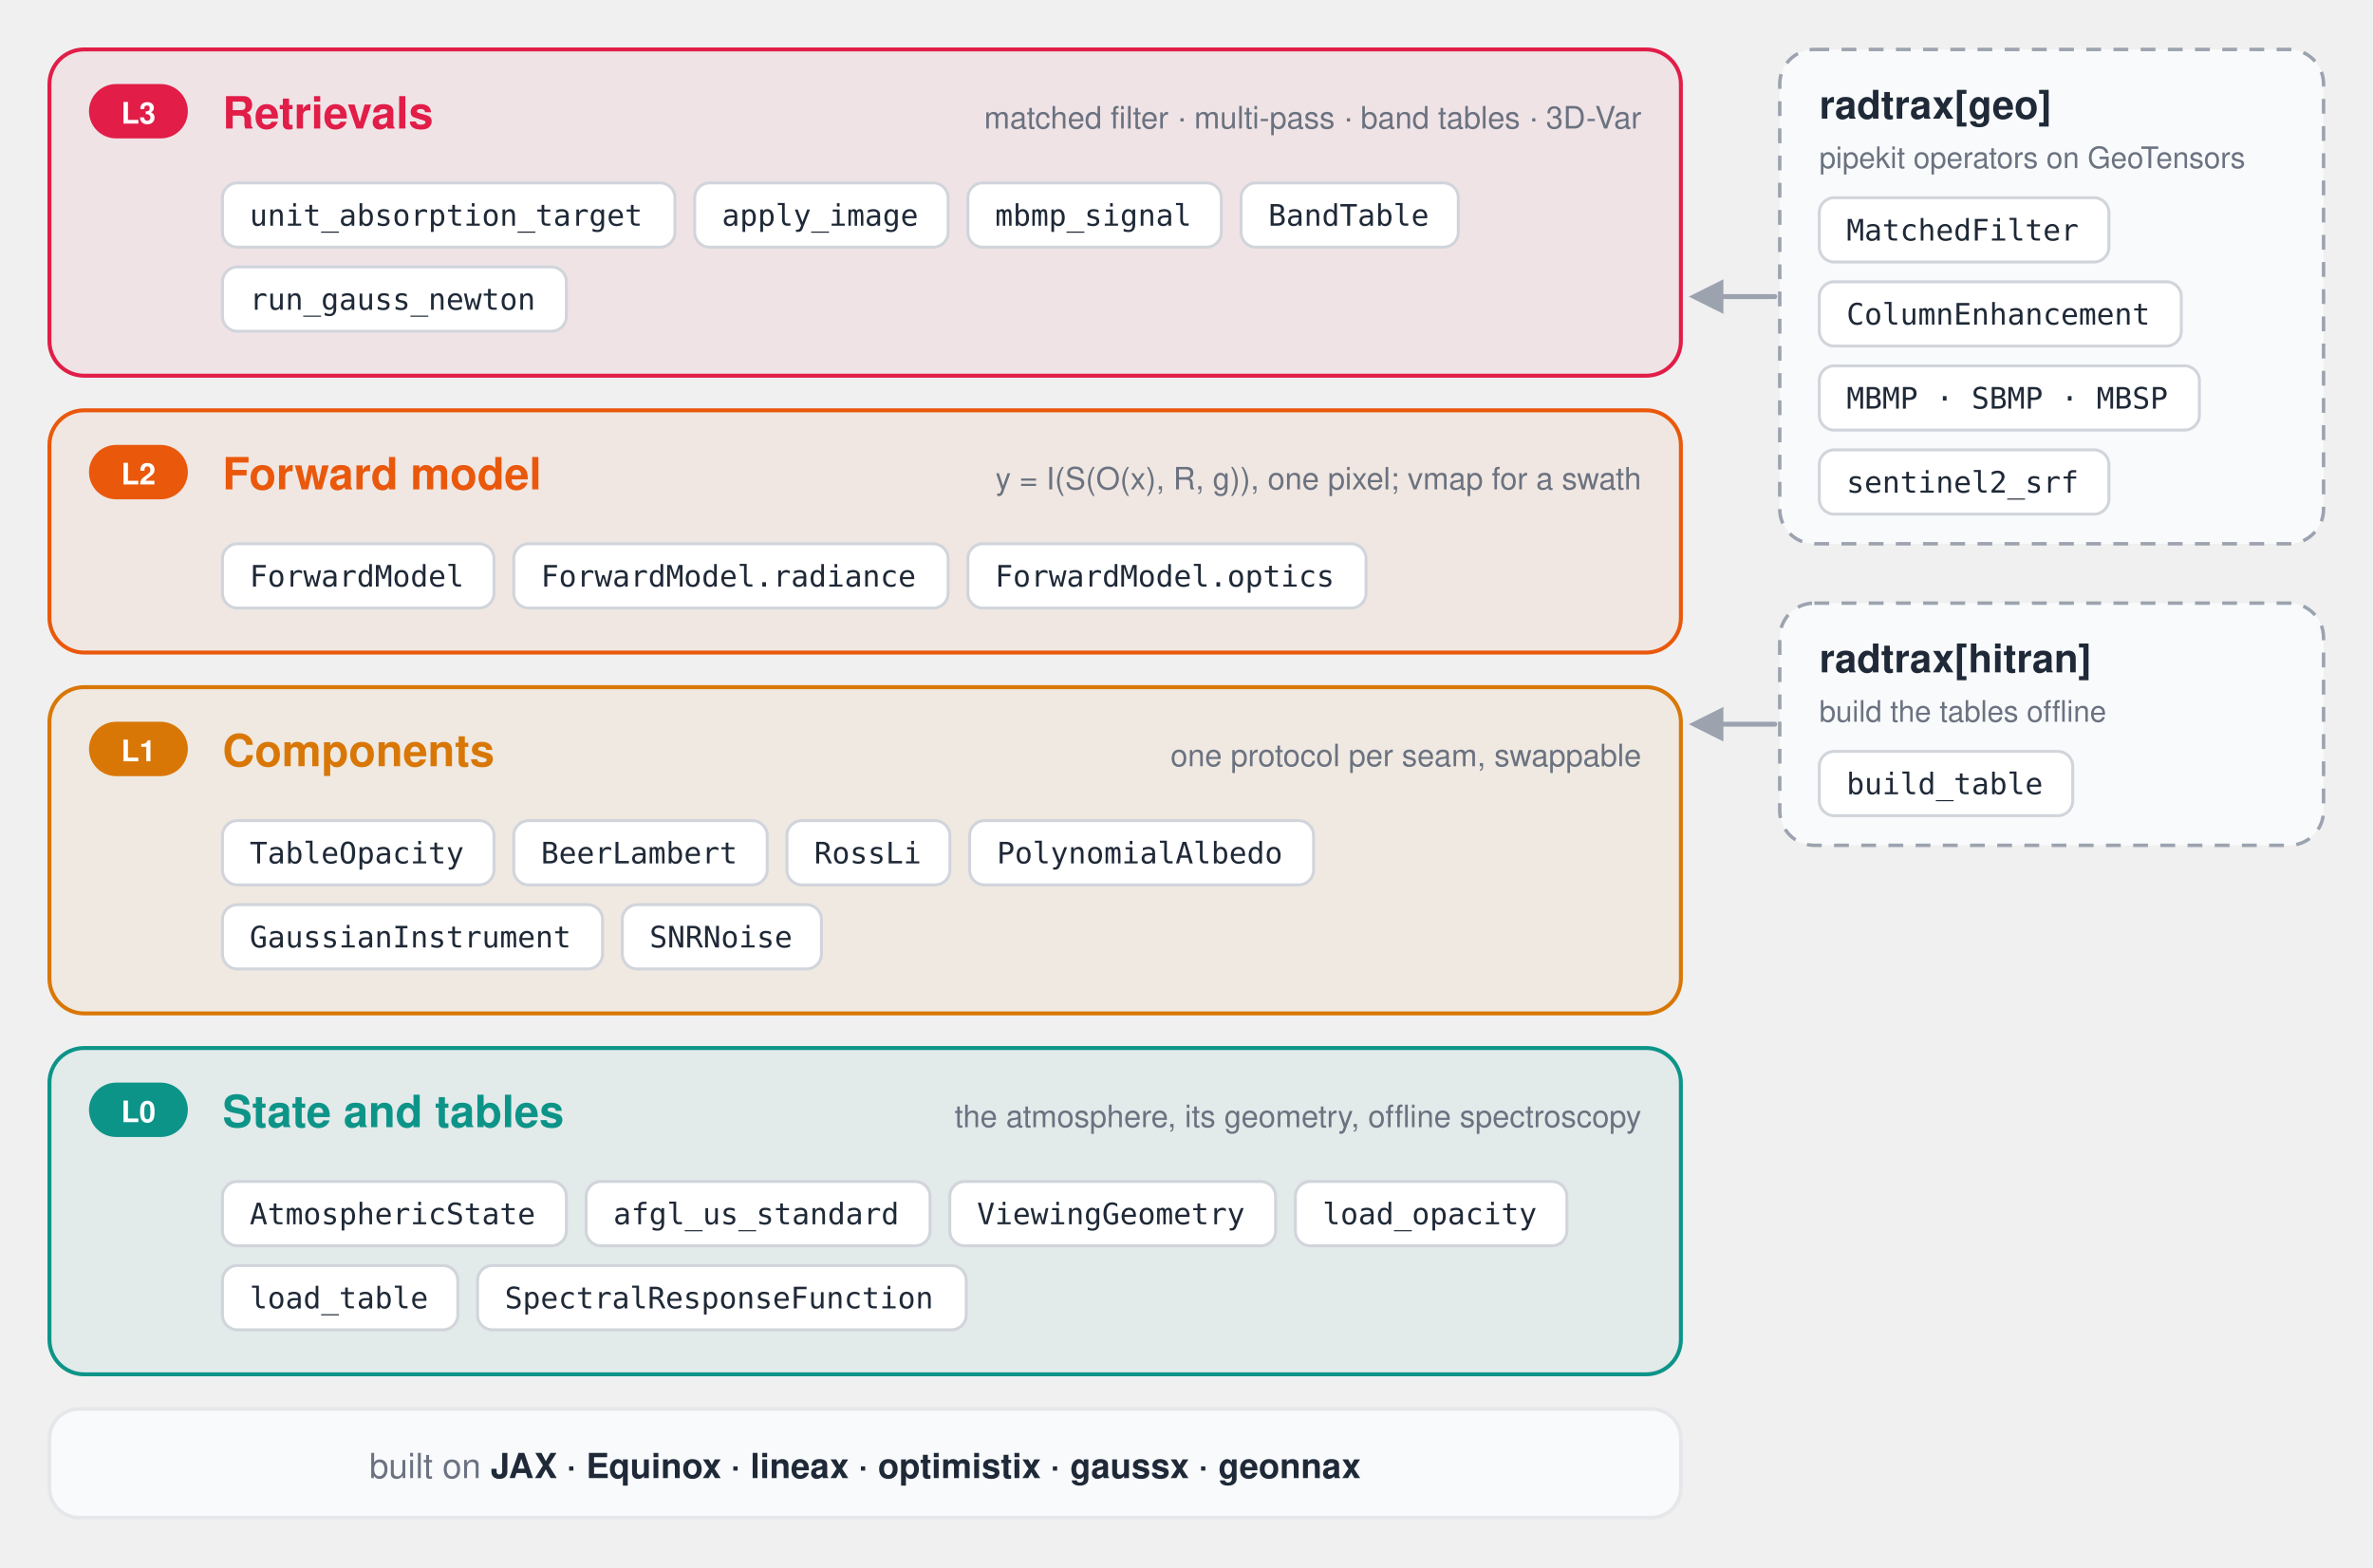
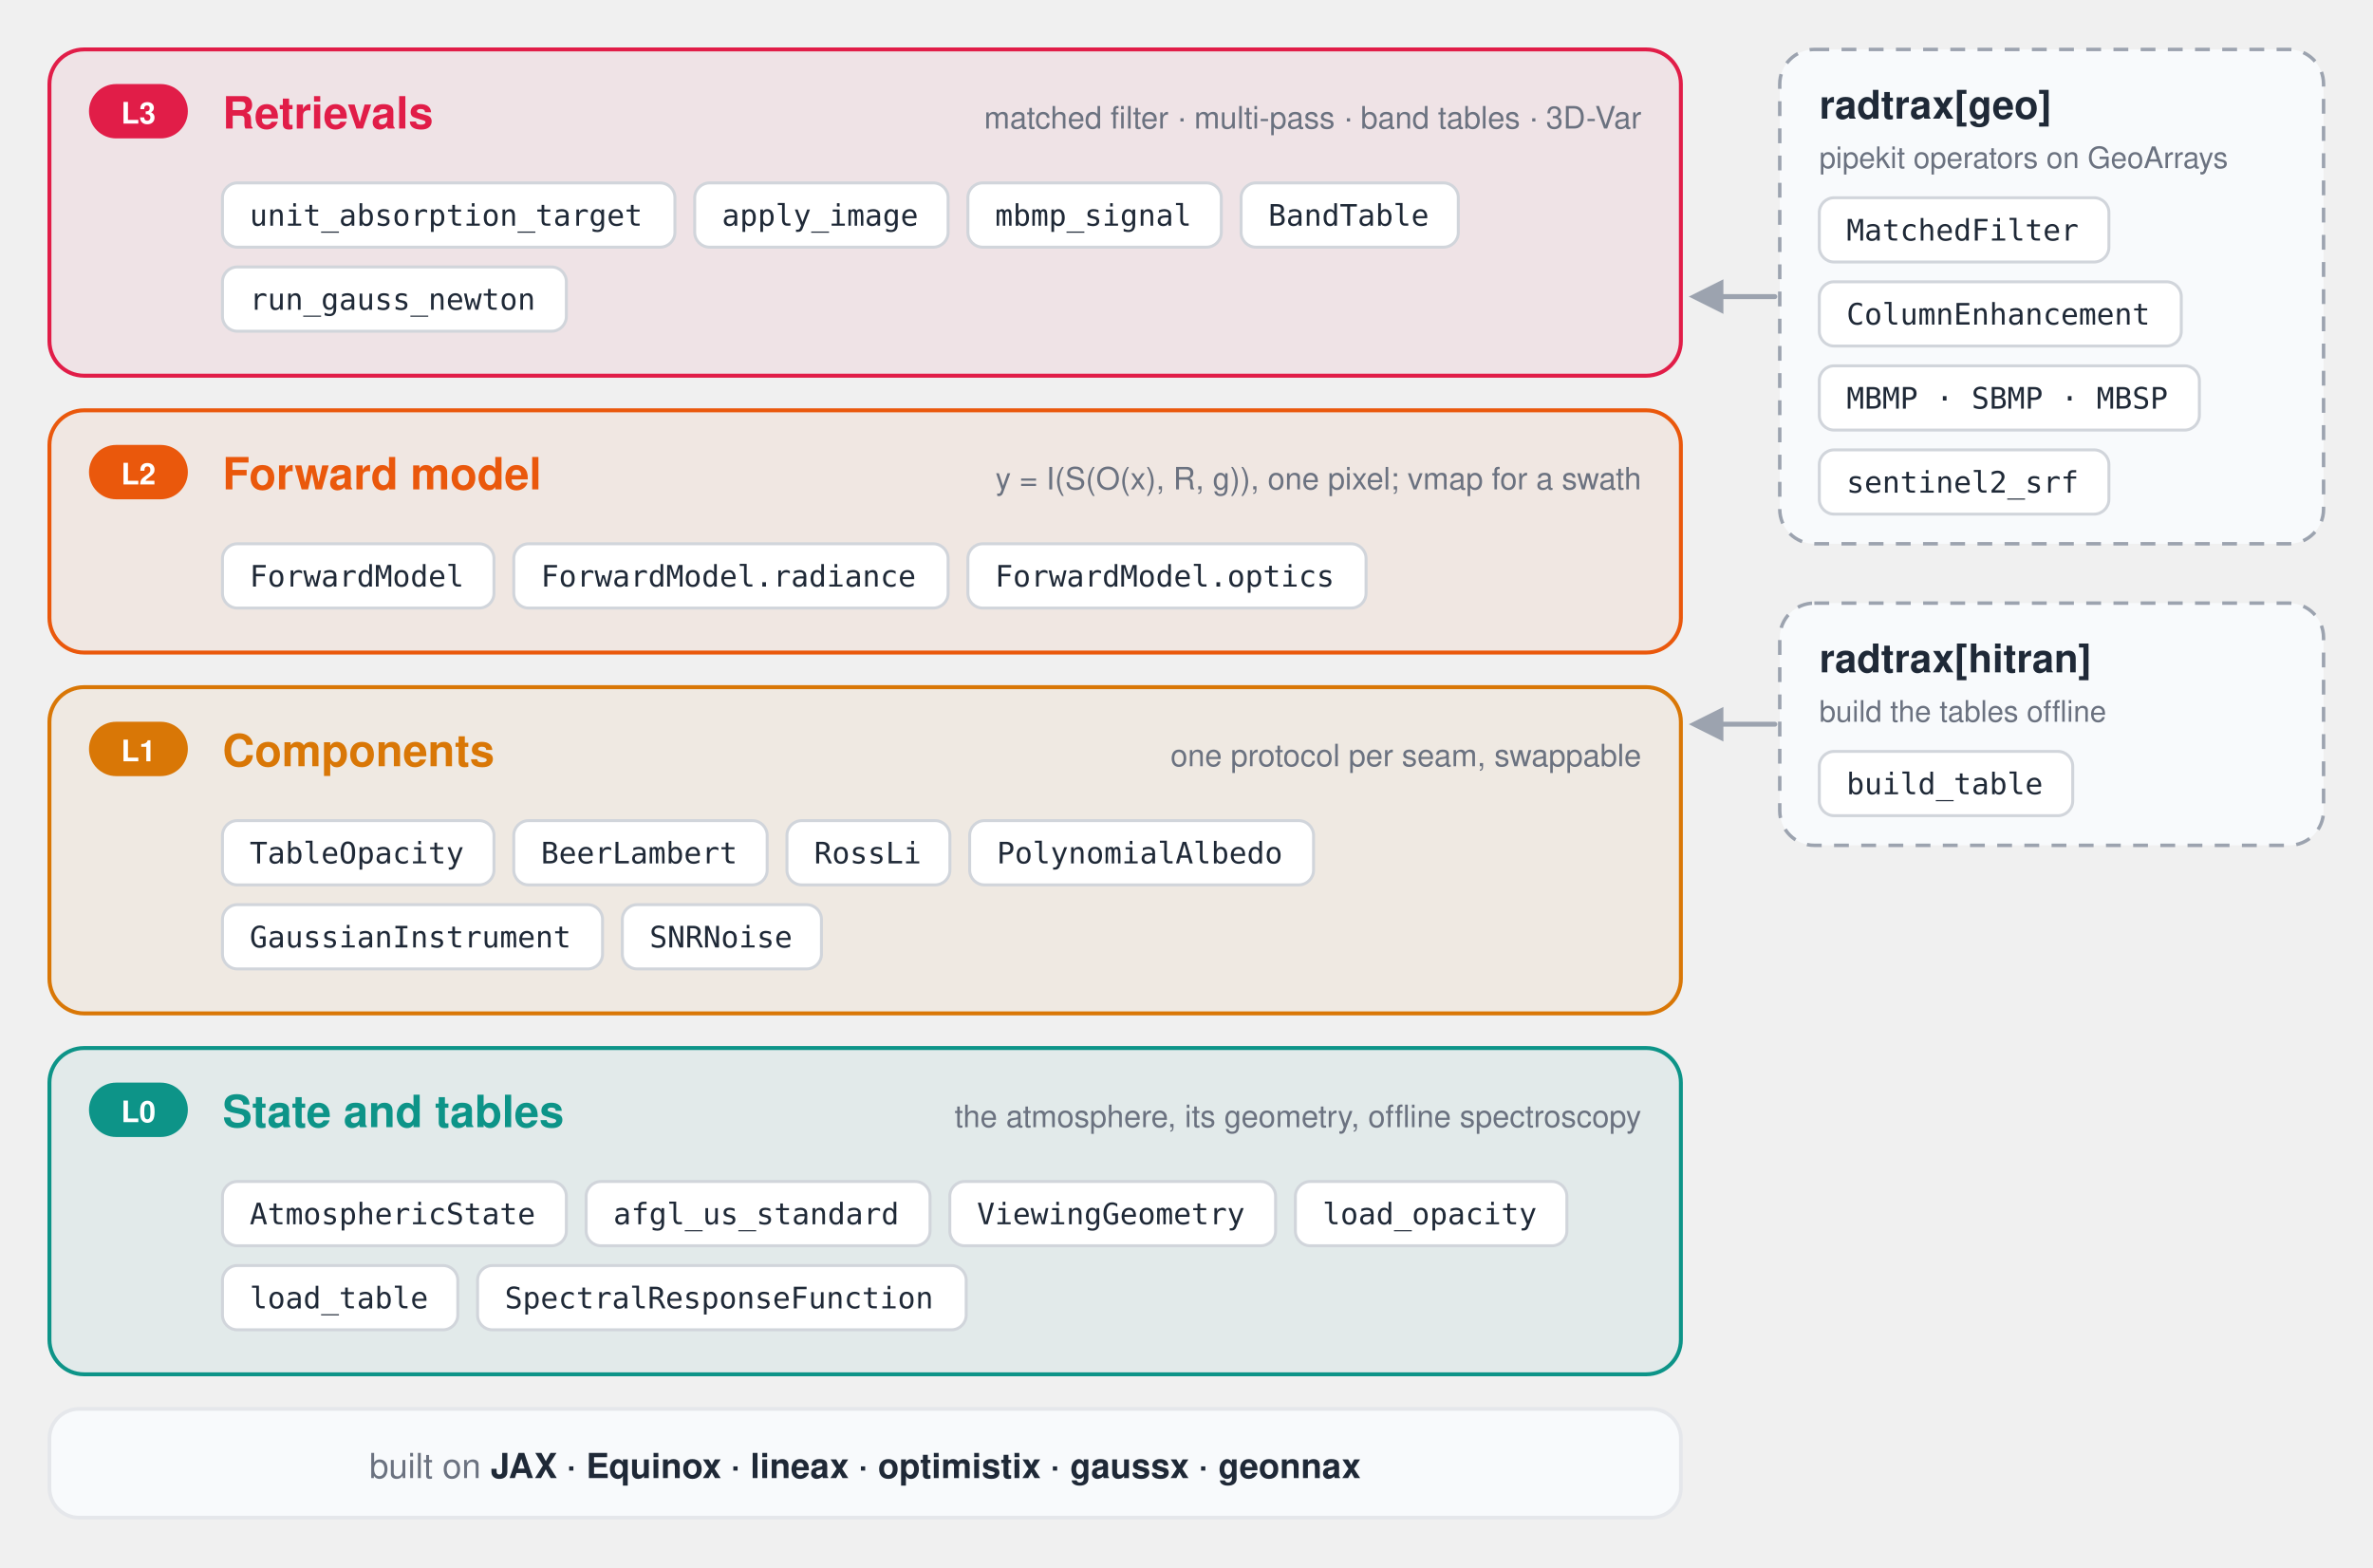
<svg xmlns="http://www.w3.org/2000/svg" width="960" height="634" viewBox="0 0 960 634" role="img" aria-label="The radtrax layers: retrievals, the forward model, its components and the state and tables, built on JAX, Equinox, lineax, optimistix, gaussx and geonnax, with the geo and hitran extras beside them">
  <defs>
    <marker id="aa" viewBox="0 0 10 10" refX="8" refY="5" markerWidth="7" markerHeight="7" orient="auto-start-reverse">
      <path d="M0 0 L10 5 L0 10 z" fill="#9CA3AF" />
    </marker>
  </defs>
  <rect x="20" y="20" width="660" height="132" rx="14" fill="#E11D48" fill-opacity="0.06" stroke="#E11D48" stroke-width="1.6" />
  <rect x="36" y="34" width="40" height="22" rx="11" fill="#E11D48" stroke="none" stroke-width="1.5" />
  <text x="56" y="50" font-family="ui-sans-serif, -apple-system, 'Segoe UI', Helvetica, Arial, sans-serif" font-size="12" font-weight="700" fill="#FFFFFF" text-anchor="middle">L3</text>
  <text x="90" y="52" font-family="ui-sans-serif, -apple-system, 'Segoe UI', Helvetica, Arial, sans-serif" font-size="18" font-weight="700" fill="#E11D48" text-anchor="start">Retrievals</text>
  <text x="664" y="52" font-family="ui-sans-serif, -apple-system, 'Segoe UI', Helvetica, Arial, sans-serif" font-size="12.5" font-weight="400" fill="#6B7280" text-anchor="end">matched filter · multi-pass · band tables · 3D-Var</text>
  <rect x="90" y="74" width="183.04" height="26" rx="6" fill="#FFFFFF" stroke="#D1D5DB" stroke-width="1.2" />
  <text x="101" y="91.32" font-family="ui-monospace, SFMono-Regular, Menlo, Consolas, monospace" font-size="12" font-weight="400" fill="#1F2937" text-anchor="start">unit_absorption_target</text>
  <rect x="281.04" y="74" width="102.52" height="26" rx="6" fill="#FFFFFF" stroke="#D1D5DB" stroke-width="1.2" />
  <text x="292.04" y="91.32" font-family="ui-monospace, SFMono-Regular, Menlo, Consolas, monospace" font-size="12" font-weight="400" fill="#1F2937" text-anchor="start">apply_image</text>
  <rect x="391.56" y="74" width="102.52" height="26" rx="6" fill="#FFFFFF" stroke="#D1D5DB" stroke-width="1.2" />
  <text x="402.56" y="91.32" font-family="ui-monospace, SFMono-Regular, Menlo, Consolas, monospace" font-size="12" font-weight="400" fill="#1F2937" text-anchor="start">mbmp_signal</text>
  <rect x="502.08" y="74" width="87.88" height="26" rx="6" fill="#FFFFFF" stroke="#D1D5DB" stroke-width="1.2" />
  <text x="513.08" y="91.32" font-family="ui-monospace, SFMono-Regular, Menlo, Consolas, monospace" font-size="12" font-weight="400" fill="#1F2937" text-anchor="start">BandTable</text>
  <rect x="90" y="108" width="139.12" height="26" rx="6" fill="#FFFFFF" stroke="#D1D5DB" stroke-width="1.2" />
  <text x="101" y="125.32" font-family="ui-monospace, SFMono-Regular, Menlo, Consolas, monospace" font-size="12" font-weight="400" fill="#1F2937" text-anchor="start">run_gauss_newton</text>
  <rect x="20" y="166" width="660" height="98" rx="14" fill="#EA580C" fill-opacity="0.06" stroke="#EA580C" stroke-width="1.6" />
  <rect x="36" y="180" width="40" height="22" rx="11" fill="#EA580C" stroke="none" stroke-width="1.5" />
  <text x="56" y="196" font-family="ui-sans-serif, -apple-system, 'Segoe UI', Helvetica, Arial, sans-serif" font-size="12" font-weight="700" fill="#FFFFFF" text-anchor="middle">L2</text>
  <text x="90" y="198" font-family="ui-sans-serif, -apple-system, 'Segoe UI', Helvetica, Arial, sans-serif" font-size="18" font-weight="700" fill="#EA580C" text-anchor="start">Forward model</text>
  <text x="664" y="198" font-family="ui-sans-serif, -apple-system, 'Segoe UI', Helvetica, Arial, sans-serif" font-size="12.5" font-weight="400" fill="#6B7280" text-anchor="end">y = I(S(O(x), R, g)), one pixel; vmap for a swath</text>
  <rect x="90" y="220" width="109.84" height="26" rx="6" fill="#FFFFFF" stroke="#D1D5DB" stroke-width="1.2" />
  <text x="101" y="237.32" font-family="ui-monospace, SFMono-Regular, Menlo, Consolas, monospace" font-size="12" font-weight="400" fill="#1F2937" text-anchor="start">ForwardModel</text>
  <rect x="207.84" y="220" width="175.72" height="26" rx="6" fill="#FFFFFF" stroke="#D1D5DB" stroke-width="1.2" />
  <text x="218.84" y="237.32" font-family="ui-monospace, SFMono-Regular, Menlo, Consolas, monospace" font-size="12" font-weight="400" fill="#1F2937" text-anchor="start">ForwardModel.radiance</text>
  <rect x="391.56" y="220" width="161.08" height="26" rx="6" fill="#FFFFFF" stroke="#D1D5DB" stroke-width="1.2" />
  <text x="402.56" y="237.32" font-family="ui-monospace, SFMono-Regular, Menlo, Consolas, monospace" font-size="12" font-weight="400" fill="#1F2937" text-anchor="start">ForwardModel.optics</text>
  <rect x="20" y="278" width="660" height="132" rx="14" fill="#D97706" fill-opacity="0.06" stroke="#D97706" stroke-width="1.6" />
  <rect x="36" y="292" width="40" height="22" rx="11" fill="#D97706" stroke="none" stroke-width="1.5" />
  <text x="56" y="308" font-family="ui-sans-serif, -apple-system, 'Segoe UI', Helvetica, Arial, sans-serif" font-size="12" font-weight="700" fill="#FFFFFF" text-anchor="middle">L1</text>
  <text x="90" y="310" font-family="ui-sans-serif, -apple-system, 'Segoe UI', Helvetica, Arial, sans-serif" font-size="18" font-weight="700" fill="#D97706" text-anchor="start">Components</text>
  <text x="664" y="310" font-family="ui-sans-serif, -apple-system, 'Segoe UI', Helvetica, Arial, sans-serif" font-size="12.5" font-weight="400" fill="#6B7280" text-anchor="end">one protocol per seam, swappable</text>
  <rect x="90" y="332" width="109.84" height="26" rx="6" fill="#FFFFFF" stroke="#D1D5DB" stroke-width="1.2" />
  <text x="101" y="349.32" font-family="ui-monospace, SFMono-Regular, Menlo, Consolas, monospace" font-size="12" font-weight="400" fill="#1F2937" text-anchor="start">TableOpacity</text>
  <rect x="207.84" y="332" width="102.52" height="26" rx="6" fill="#FFFFFF" stroke="#D1D5DB" stroke-width="1.2" />
  <text x="218.84" y="349.32" font-family="ui-monospace, SFMono-Regular, Menlo, Consolas, monospace" font-size="12" font-weight="400" fill="#1F2937" text-anchor="start">BeerLambert</text>
  <rect x="318.36" y="332" width="65.92" height="26" rx="6" fill="#FFFFFF" stroke="#D1D5DB" stroke-width="1.2" />
  <text x="329.36" y="349.32" font-family="ui-monospace, SFMono-Regular, Menlo, Consolas, monospace" font-size="12" font-weight="400" fill="#1F2937" text-anchor="start">RossLi</text>
  <rect x="392.28" y="332" width="139.12" height="26" rx="6" fill="#FFFFFF" stroke="#D1D5DB" stroke-width="1.2" />
  <text x="403.28" y="349.32" font-family="ui-monospace, SFMono-Regular, Menlo, Consolas, monospace" font-size="12" font-weight="400" fill="#1F2937" text-anchor="start">PolynomialAlbedo</text>
  <rect x="90" y="366" width="153.76" height="26" rx="6" fill="#FFFFFF" stroke="#D1D5DB" stroke-width="1.2" />
  <text x="101" y="383.32" font-family="ui-monospace, SFMono-Regular, Menlo, Consolas, monospace" font-size="12" font-weight="400" fill="#1F2937" text-anchor="start">GaussianInstrument</text>
  <rect x="251.76" y="366" width="80.56" height="26" rx="6" fill="#FFFFFF" stroke="#D1D5DB" stroke-width="1.2" />
  <text x="262.76" y="383.32" font-family="ui-monospace, SFMono-Regular, Menlo, Consolas, monospace" font-size="12" font-weight="400" fill="#1F2937" text-anchor="start">SNRNoise</text>
  <rect x="20" y="424" width="660" height="132" rx="14" fill="#0D9488" fill-opacity="0.06" stroke="#0D9488" stroke-width="1.6" />
  <rect x="36" y="438" width="40" height="22" rx="11" fill="#0D9488" stroke="none" stroke-width="1.5" />
  <text x="56" y="454" font-family="ui-sans-serif, -apple-system, 'Segoe UI', Helvetica, Arial, sans-serif" font-size="12" font-weight="700" fill="#FFFFFF" text-anchor="middle">L0</text>
  <text x="90" y="456" font-family="ui-sans-serif, -apple-system, 'Segoe UI', Helvetica, Arial, sans-serif" font-size="18" font-weight="700" fill="#0D9488" text-anchor="start">State and tables</text>
  <text x="664" y="456" font-family="ui-sans-serif, -apple-system, 'Segoe UI', Helvetica, Arial, sans-serif" font-size="12.5" font-weight="400" fill="#6B7280" text-anchor="end">the atmosphere, its geometry, offline spectroscopy</text>
  <rect x="90" y="478" width="139.12" height="26" rx="6" fill="#FFFFFF" stroke="#D1D5DB" stroke-width="1.2" />
  <text x="101" y="495.32" font-family="ui-monospace, SFMono-Regular, Menlo, Consolas, monospace" font-size="12" font-weight="400" fill="#1F2937" text-anchor="start">AtmosphericState</text>
  <rect x="237.12" y="478" width="139.12" height="26" rx="6" fill="#FFFFFF" stroke="#D1D5DB" stroke-width="1.2" />
  <text x="248.12" y="495.32" font-family="ui-monospace, SFMono-Regular, Menlo, Consolas, monospace" font-size="12" font-weight="400" fill="#1F2937" text-anchor="start">afgl_us_standard</text>
  <rect x="384.24" y="478" width="131.8" height="26" rx="6" fill="#FFFFFF" stroke="#D1D5DB" stroke-width="1.2" />
  <text x="395.24" y="495.32" font-family="ui-monospace, SFMono-Regular, Menlo, Consolas, monospace" font-size="12" font-weight="400" fill="#1F2937" text-anchor="start">ViewingGeometry</text>
  <rect x="524.04" y="478" width="109.84" height="26" rx="6" fill="#FFFFFF" stroke="#D1D5DB" stroke-width="1.2" />
  <text x="535.04" y="495.32" font-family="ui-monospace, SFMono-Regular, Menlo, Consolas, monospace" font-size="12" font-weight="400" fill="#1F2937" text-anchor="start">load_opacity</text>
  <rect x="90" y="512" width="95.2" height="26" rx="6" fill="#FFFFFF" stroke="#D1D5DB" stroke-width="1.2" />
  <text x="101" y="529.32" font-family="ui-monospace, SFMono-Regular, Menlo, Consolas, monospace" font-size="12" font-weight="400" fill="#1F2937" text-anchor="start">load_table</text>
  <rect x="193.2" y="512" width="197.68" height="26" rx="6" fill="#FFFFFF" stroke="#D1D5DB" stroke-width="1.2" />
  <text x="204.2" y="529.32" font-family="ui-monospace, SFMono-Regular, Menlo, Consolas, monospace" font-size="12" font-weight="400" fill="#1F2937" text-anchor="start">SpectralResponseFunction</text>
  <rect x="20" y="570" width="660" height="44" rx="12" fill="#F8FAFC" stroke="#E5E7EB" stroke-width="1.5" />
  <text x="350" y="598" font-family="ui-sans-serif, -apple-system, 'Segoe UI', Helvetica, Arial, sans-serif" font-size="14" font-weight="400" fill="#6B7280" text-anchor="middle">built on <tspan font-weight="700" fill="#1F2937">JAX · Equinox · lineax · optimistix · gaussx · geonnax</tspan>
  </text>
  <rect x="720" y="20" width="220" height="200" rx="14" fill="#F8FAFC" stroke="#9CA3AF" stroke-width="1.4" stroke-dasharray="6 5" />
  <text x="736" y="48" font-family="ui-sans-serif, -apple-system, 'Segoe UI', Helvetica, Arial, sans-serif" font-size="16" font-weight="700" fill="#1F2937" text-anchor="start">radtrax[geo]</text>
-   <text x="736" y="68" font-family="ui-sans-serif, -apple-system, 'Segoe UI', Helvetica, Arial, sans-serif" font-size="12" font-weight="400" fill="#6B7280" text-anchor="start">pipekit operators on GeoTensors</text>
+   <text x="736" y="68" font-family="ui-sans-serif, -apple-system, 'Segoe UI', Helvetica, Arial, sans-serif" font-size="12" font-weight="400" fill="#6B7280" text-anchor="start">pipekit operators on GeoArrays</text>
  <rect x="736" y="80" width="117.16" height="26" rx="6" fill="#FFFFFF" stroke="#D1D5DB" stroke-width="1.2" />
  <text x="747" y="97.32" font-family="ui-monospace, SFMono-Regular, Menlo, Consolas, monospace" font-size="12" font-weight="400" fill="#1F2937" text-anchor="start">MatchedFilter</text>
  <rect x="736" y="114" width="146.44" height="26" rx="6" fill="#FFFFFF" stroke="#D1D5DB" stroke-width="1.2" />
  <text x="747" y="131.32" font-family="ui-monospace, SFMono-Regular, Menlo, Consolas, monospace" font-size="12" font-weight="400" fill="#1F2937" text-anchor="start">ColumnEnhancement</text>
  <rect x="736" y="148" width="153.76" height="26" rx="6" fill="#FFFFFF" stroke="#D1D5DB" stroke-width="1.2" />
  <text x="747" y="165.32" font-family="ui-monospace, SFMono-Regular, Menlo, Consolas, monospace" font-size="12" font-weight="400" fill="#1F2937" text-anchor="start">MBMP · SBMP · MBSP</text>
  <rect x="736" y="182" width="117.16" height="26" rx="6" fill="#FFFFFF" stroke="#D1D5DB" stroke-width="1.2" />
  <text x="747" y="199.32" font-family="ui-monospace, SFMono-Regular, Menlo, Consolas, monospace" font-size="12" font-weight="400" fill="#1F2937" text-anchor="start">sentinel2_srf</text>
  <path d="M718 120.0 L686 120.0" fill="none" stroke="#9CA3AF" stroke-width="2" stroke-linecap="round" stroke-linejoin="round" marker-end="url(#aa)" />
  <rect x="720" y="244" width="220" height="98" rx="14" fill="#F8FAFC" stroke="#9CA3AF" stroke-width="1.4" stroke-dasharray="6 5" />
  <text x="736" y="272" font-family="ui-sans-serif, -apple-system, 'Segoe UI', Helvetica, Arial, sans-serif" font-size="16" font-weight="700" fill="#1F2937" text-anchor="start">radtrax[hitran]</text>
  <text x="736" y="292" font-family="ui-sans-serif, -apple-system, 'Segoe UI', Helvetica, Arial, sans-serif" font-size="12" font-weight="400" fill="#6B7280" text-anchor="start">build the tables offline</text>
  <rect x="736" y="304" width="102.52" height="26" rx="6" fill="#FFFFFF" stroke="#D1D5DB" stroke-width="1.2" />
  <text x="747" y="321.32" font-family="ui-monospace, SFMono-Regular, Menlo, Consolas, monospace" font-size="12" font-weight="400" fill="#1F2937" text-anchor="start">build_table</text>
  <path d="M718 293.0 L686 293.0" fill="none" stroke="#9CA3AF" stroke-width="2" stroke-linecap="round" stroke-linejoin="round" marker-end="url(#aa)" />
</svg>
